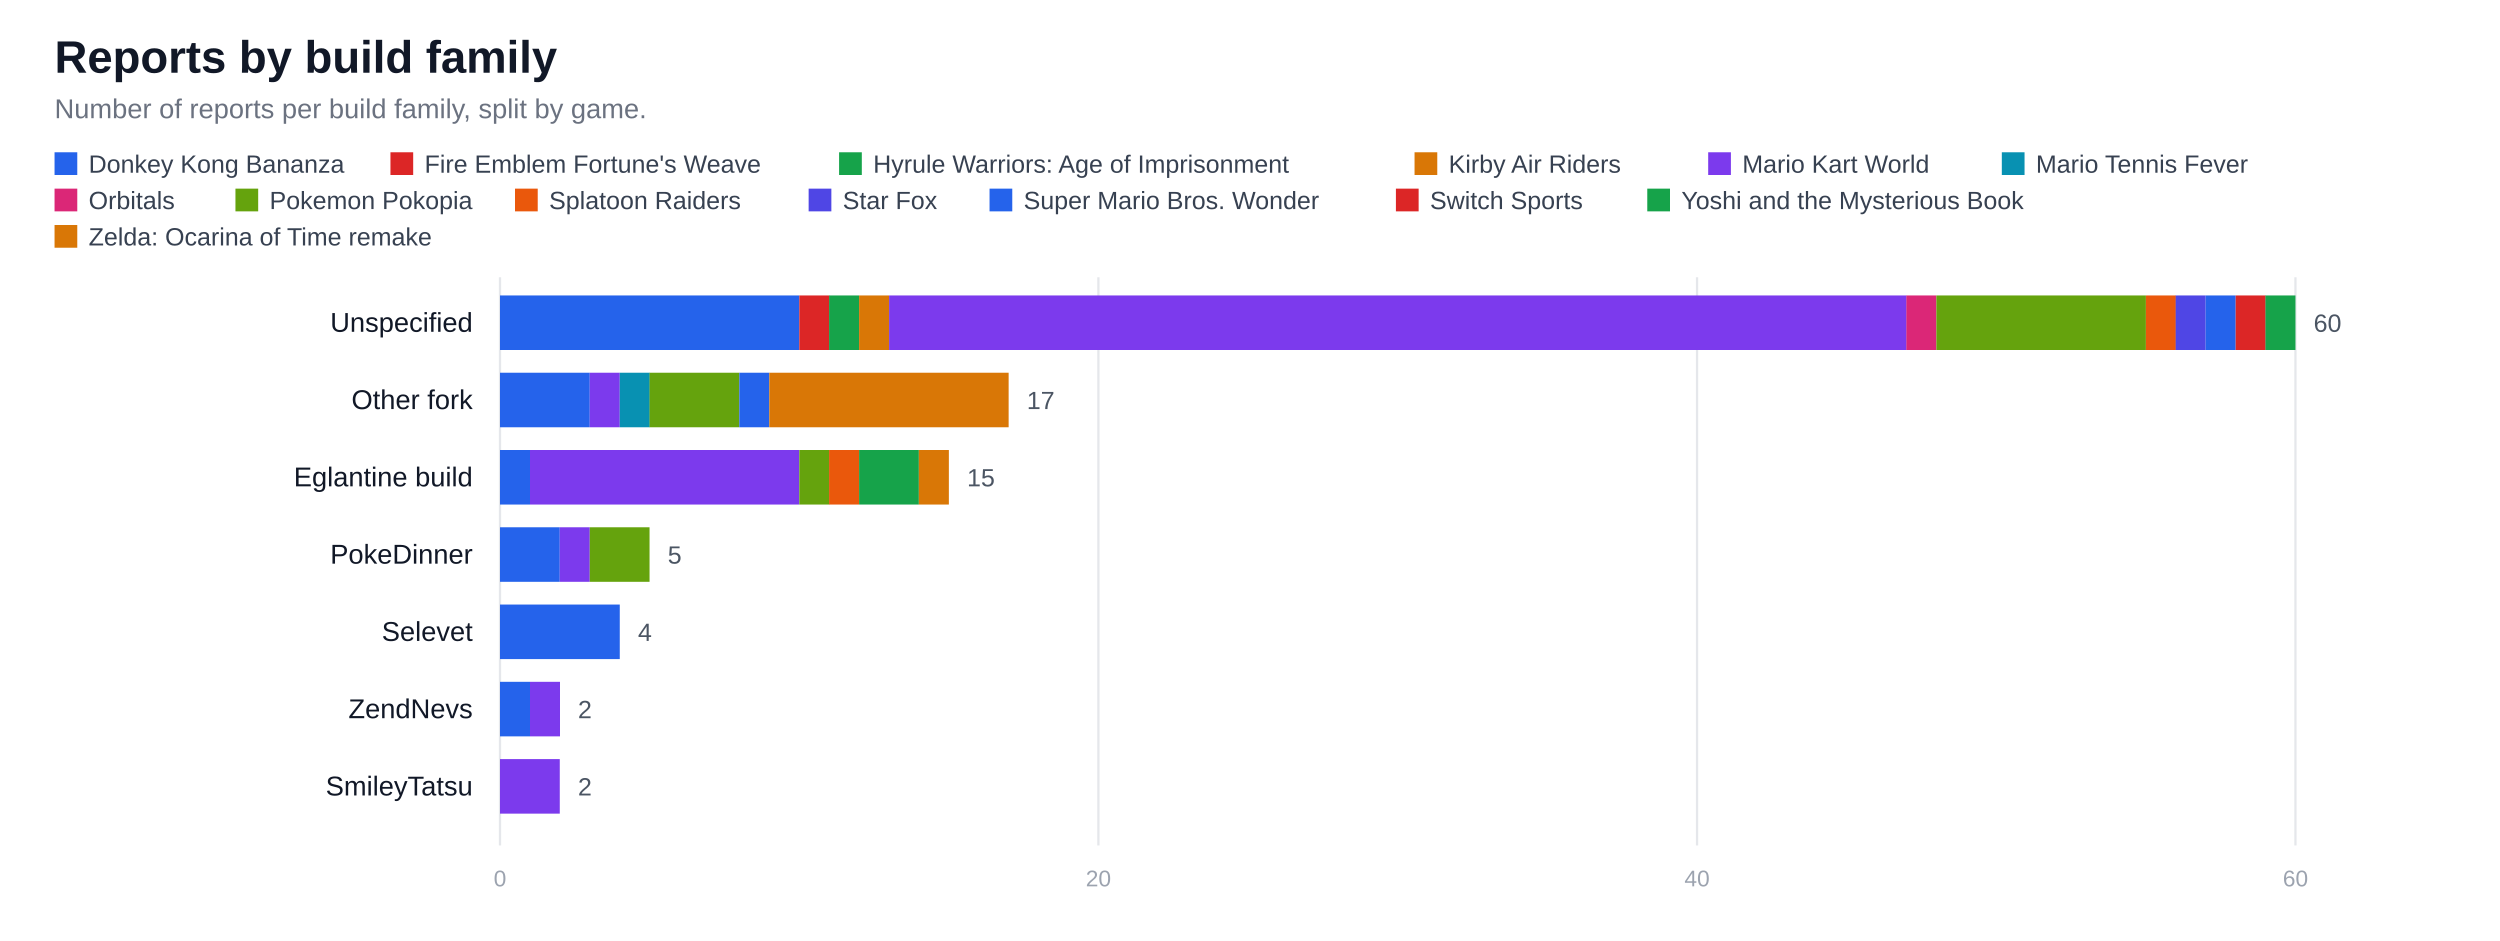
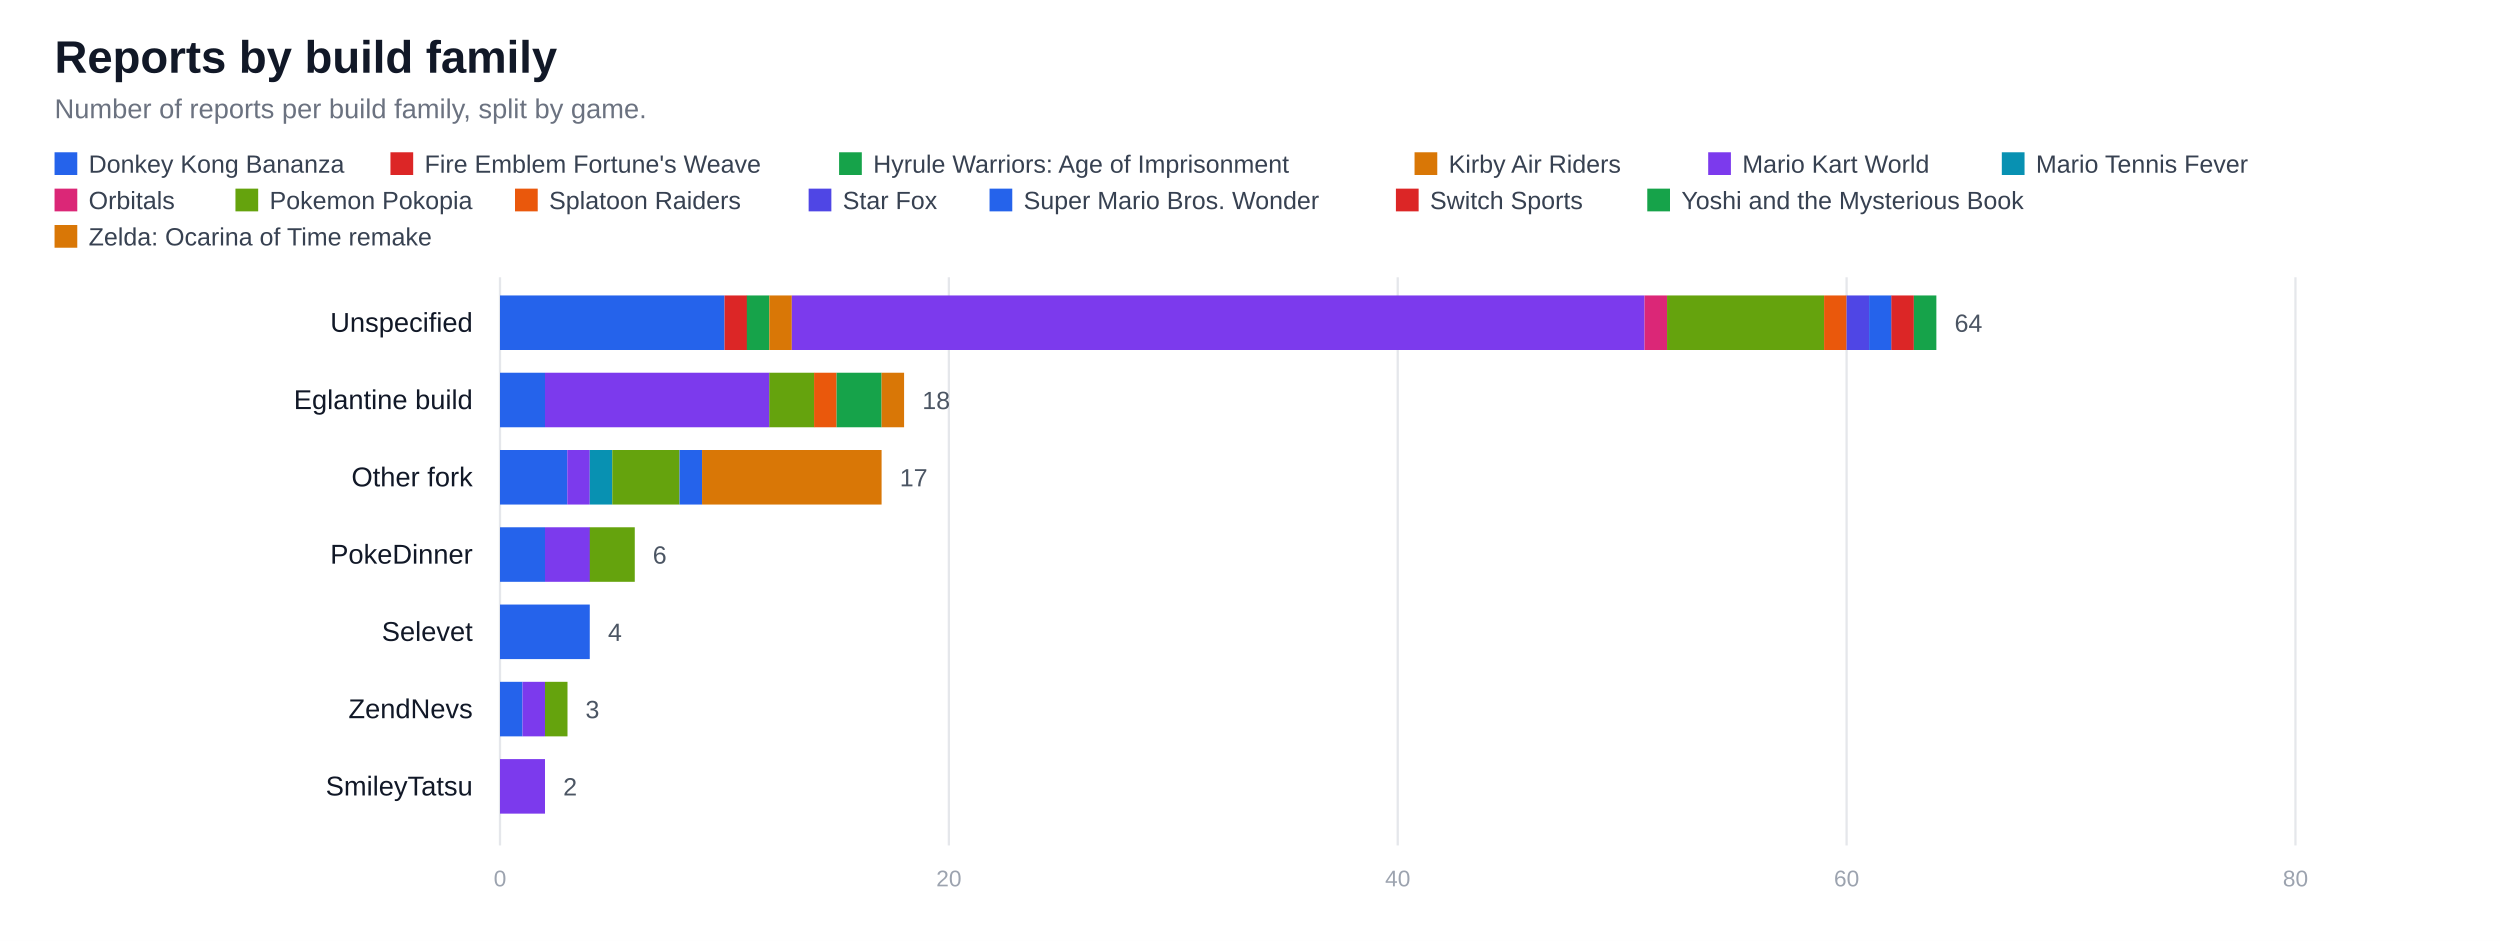
<svg xmlns="http://www.w3.org/2000/svg" width="1100" height="414" viewBox="0 0 1100 414">
  <rect width="100%" height="100%" fill="#ffffff" />
  <text x="24" y="32" font-family="Segoe UI, Arial, sans-serif" font-size="20" font-weight="600" fill="#111827">Reports by build family</text>
  <text x="24" y="52" font-family="Segoe UI, Arial, sans-serif" font-size="12" fill="#6b7280">Number of reports per build family, split by game.</text>
  <rect x="24" y="67" width="10" height="10" fill="#2563eb" />
  <text x="39" y="76" font-family="Segoe UI, Arial, sans-serif" font-size="11" fill="#374151">Donkey Kong Bananza</text>
  <rect x="171.8" y="67" width="10" height="10" fill="#dc2626" />
  <text x="186.8" y="76" font-family="Segoe UI, Arial, sans-serif" font-size="11" fill="#374151">Fire Emblem Fortune's Weave</text>
  <rect x="369.2" y="67" width="10" height="10" fill="#16a34a" />
  <text x="384.2" y="76" font-family="Segoe UI, Arial, sans-serif" font-size="11" fill="#374151">Hyrule Warriors: Age of Imprisonment</text>
  <rect x="622.4" y="67" width="10" height="10" fill="#d97706" />
  <text x="637.4" y="76" font-family="Segoe UI, Arial, sans-serif" font-size="11" fill="#374151">Kirby Air Riders</text>
  <rect x="751.6" y="67" width="10" height="10" fill="#7c3aed" />
  <text x="766.6" y="76" font-family="Segoe UI, Arial, sans-serif" font-size="11" fill="#374151">Mario Kart World</text>
  <rect x="880.8" y="67" width="10" height="10" fill="#0891b2" />
  <text x="895.8" y="76" font-family="Segoe UI, Arial, sans-serif" font-size="11" fill="#374151">Mario Tennis Fever</text>
  <rect x="24" y="83" width="10" height="10" fill="#db2777" />
  <text x="39" y="92" font-family="Segoe UI, Arial, sans-serif" font-size="11" fill="#374151">Orbitals</text>
  <rect x="103.6" y="83" width="10" height="10" fill="#65a30d" />
  <text x="118.6" y="92" font-family="Segoe UI, Arial, sans-serif" font-size="11" fill="#374151">Pokemon Pokopia</text>
  <rect x="226.6" y="83" width="10" height="10" fill="#ea580c" />
  <text x="241.6" y="92" font-family="Segoe UI, Arial, sans-serif" font-size="11" fill="#374151">Splatoon Raiders</text>
  <rect x="355.8" y="83" width="10" height="10" fill="#4f46e5" />
  <text x="370.8" y="92" font-family="Segoe UI, Arial, sans-serif" font-size="11" fill="#374151">Star Fox</text>
  <rect x="435.4" y="83" width="10" height="10" fill="#2563eb" />
  <text x="450.4" y="92" font-family="Segoe UI, Arial, sans-serif" font-size="11" fill="#374151">Super Mario Bros. Wonder</text>
  <rect x="614.2" y="83" width="10" height="10" fill="#dc2626" />
  <text x="629.2" y="92" font-family="Segoe UI, Arial, sans-serif" font-size="11" fill="#374151">Switch Sports</text>
  <rect x="724.8" y="83" width="10" height="10" fill="#16a34a" />
  <text x="739.8" y="92" font-family="Segoe UI, Arial, sans-serif" font-size="11" fill="#374151">Yoshi and the Mysterious Book</text>
  <rect x="24" y="99" width="10" height="10" fill="#d97706" />
  <text x="39" y="108" font-family="Segoe UI, Arial, sans-serif" font-size="11" fill="#374151">Zelda: Ocarina of Time remake</text>
  <line x1="220.0" y1="122" x2="220.0" y2="372" stroke="#e5e7eb" stroke-width="1" />
  <text x="220.0" y="390" text-anchor="middle" font-family="Segoe UI, Arial, sans-serif" font-size="10" fill="#9ca3af">0</text>
-   <line x1="483.3" y1="122" x2="483.3" y2="372" stroke="#e5e7eb" stroke-width="1" />
-   <text x="483.3" y="390" text-anchor="middle" font-family="Segoe UI, Arial, sans-serif" font-size="10" fill="#9ca3af">20</text>
-   <line x1="746.7" y1="122" x2="746.7" y2="372" stroke="#e5e7eb" stroke-width="1" />
-   <text x="746.7" y="390" text-anchor="middle" font-family="Segoe UI, Arial, sans-serif" font-size="10" fill="#9ca3af">40</text>
+   <line x1="417.5" y1="122" x2="417.5" y2="372" stroke="#e5e7eb" stroke-width="1" />
+   <text x="417.5" y="390" text-anchor="middle" font-family="Segoe UI, Arial, sans-serif" font-size="10" fill="#9ca3af">20</text>
+   <line x1="615.0" y1="122" x2="615.0" y2="372" stroke="#e5e7eb" stroke-width="1" />
+   <text x="615.0" y="390" text-anchor="middle" font-family="Segoe UI, Arial, sans-serif" font-size="10" fill="#9ca3af">40</text>
+   <line x1="812.5" y1="122" x2="812.5" y2="372" stroke="#e5e7eb" stroke-width="1" />
+   <text x="812.5" y="390" text-anchor="middle" font-family="Segoe UI, Arial, sans-serif" font-size="10" fill="#9ca3af">60</text>
  <line x1="1010.0" y1="122" x2="1010.0" y2="372" stroke="#e5e7eb" stroke-width="1" />
-   <text x="1010.0" y="390" text-anchor="middle" font-family="Segoe UI, Arial, sans-serif" font-size="10" fill="#9ca3af">60</text>
+   <text x="1010.0" y="390" text-anchor="middle" font-family="Segoe UI, Arial, sans-serif" font-size="10" fill="#9ca3af">80</text>
  <text x="208" y="146" text-anchor="end" font-family="Segoe UI, Arial, sans-serif" font-size="12" fill="#111827">Unspecified</text>
-   <rect x="220.0" y="130" width="131.7" height="24" fill="#2563eb" />
-   <rect x="351.7" y="130" width="13.2" height="24" fill="#dc2626" />
-   <rect x="364.8" y="130" width="13.2" height="24" fill="#16a34a" />
-   <rect x="378.0" y="130" width="13.2" height="24" fill="#d97706" />
-   <rect x="391.2" y="130" width="447.7" height="24" fill="#7c3aed" />
-   <rect x="838.8" y="130" width="13.2" height="24" fill="#db2777" />
-   <rect x="852.0" y="130" width="92.2" height="24" fill="#65a30d" />
-   <rect x="944.2" y="130" width="13.2" height="24" fill="#ea580c" />
-   <rect x="957.3" y="130" width="13.2" height="24" fill="#4f46e5" />
-   <rect x="970.5" y="130" width="13.2" height="24" fill="#2563eb" />
-   <rect x="983.7" y="130" width="13.2" height="24" fill="#dc2626" />
-   <rect x="996.8" y="130" width="13.2" height="24" fill="#16a34a" />
-   <text x="1018.0" y="146" font-family="Segoe UI, Arial, sans-serif" font-size="11" fill="#4b5563">60</text>
-   <text x="208" y="180" text-anchor="end" font-family="Segoe UI, Arial, sans-serif" font-size="12" fill="#111827">Other fork</text>
-   <rect x="220.0" y="164" width="39.5" height="24" fill="#2563eb" />
-   <rect x="259.5" y="164" width="13.2" height="24" fill="#7c3aed" />
-   <rect x="272.7" y="164" width="13.2" height="24" fill="#0891b2" />
-   <rect x="285.8" y="164" width="39.5" height="24" fill="#65a30d" />
-   <rect x="325.3" y="164" width="13.2" height="24" fill="#2563eb" />
-   <rect x="338.5" y="164" width="105.3" height="24" fill="#d97706" />
-   <text x="451.8" y="180" font-family="Segoe UI, Arial, sans-serif" font-size="11" fill="#4b5563">17</text>
-   <text x="208" y="214" text-anchor="end" font-family="Segoe UI, Arial, sans-serif" font-size="12" fill="#111827">Eglantine build</text>
-   <rect x="220.0" y="198" width="13.2" height="24" fill="#2563eb" />
-   <rect x="233.2" y="198" width="118.5" height="24" fill="#7c3aed" />
-   <rect x="351.7" y="198" width="13.2" height="24" fill="#65a30d" />
-   <rect x="364.8" y="198" width="13.2" height="24" fill="#ea580c" />
-   <rect x="378.0" y="198" width="26.3" height="24" fill="#16a34a" />
-   <rect x="404.3" y="198" width="13.2" height="24" fill="#d97706" />
-   <text x="425.5" y="214" font-family="Segoe UI, Arial, sans-serif" font-size="11" fill="#4b5563">15</text>
+   <rect x="220.0" y="130" width="98.8" height="24" fill="#2563eb" />
+   <rect x="318.8" y="130" width="9.9" height="24" fill="#dc2626" />
+   <rect x="328.6" y="130" width="9.9" height="24" fill="#16a34a" />
+   <rect x="338.5" y="130" width="9.9" height="24" fill="#d97706" />
+   <rect x="348.4" y="130" width="375.2" height="24" fill="#7c3aed" />
+   <rect x="723.6" y="130" width="9.9" height="24" fill="#db2777" />
+   <rect x="733.5" y="130" width="69.1" height="24" fill="#65a30d" />
+   <rect x="802.6" y="130" width="9.9" height="24" fill="#ea580c" />
+   <rect x="812.5" y="130" width="9.9" height="24" fill="#4f46e5" />
+   <rect x="822.4" y="130" width="9.9" height="24" fill="#2563eb" />
+   <rect x="832.2" y="130" width="9.9" height="24" fill="#dc2626" />
+   <rect x="842.1" y="130" width="9.9" height="24" fill="#16a34a" />
+   <text x="860.0" y="146" font-family="Segoe UI, Arial, sans-serif" font-size="11" fill="#4b5563">64</text>
+   <text x="208" y="180" text-anchor="end" font-family="Segoe UI, Arial, sans-serif" font-size="12" fill="#111827">Eglantine build</text>
+   <rect x="220.0" y="164" width="19.8" height="24" fill="#2563eb" />
+   <rect x="239.8" y="164" width="98.8" height="24" fill="#7c3aed" />
+   <rect x="338.5" y="164" width="19.8" height="24" fill="#65a30d" />
+   <rect x="358.2" y="164" width="9.9" height="24" fill="#ea580c" />
+   <rect x="368.1" y="164" width="19.8" height="24" fill="#16a34a" />
+   <rect x="387.9" y="164" width="9.9" height="24" fill="#d97706" />
+   <text x="405.8" y="180" font-family="Segoe UI, Arial, sans-serif" font-size="11" fill="#4b5563">18</text>
+   <text x="208" y="214" text-anchor="end" font-family="Segoe UI, Arial, sans-serif" font-size="12" fill="#111827">Other fork</text>
+   <rect x="220.0" y="198" width="29.6" height="24" fill="#2563eb" />
+   <rect x="249.6" y="198" width="9.9" height="24" fill="#7c3aed" />
+   <rect x="259.5" y="198" width="9.9" height="24" fill="#0891b2" />
+   <rect x="269.4" y="198" width="29.6" height="24" fill="#65a30d" />
+   <rect x="299.0" y="198" width="9.9" height="24" fill="#2563eb" />
+   <rect x="308.9" y="198" width="79.0" height="24" fill="#d97706" />
+   <text x="395.9" y="214" font-family="Segoe UI, Arial, sans-serif" font-size="11" fill="#4b5563">17</text>
  <text x="208" y="248" text-anchor="end" font-family="Segoe UI, Arial, sans-serif" font-size="12" fill="#111827">PokeDinner</text>
-   <rect x="220.0" y="232" width="26.3" height="24" fill="#2563eb" />
-   <rect x="246.3" y="232" width="13.2" height="24" fill="#7c3aed" />
-   <rect x="259.5" y="232" width="26.3" height="24" fill="#65a30d" />
-   <text x="293.8" y="248" font-family="Segoe UI, Arial, sans-serif" font-size="11" fill="#4b5563">5</text>
+   <rect x="220.0" y="232" width="19.8" height="24" fill="#2563eb" />
+   <rect x="239.8" y="232" width="19.8" height="24" fill="#7c3aed" />
+   <rect x="259.5" y="232" width="19.8" height="24" fill="#65a30d" />
+   <text x="287.2" y="248" font-family="Segoe UI, Arial, sans-serif" font-size="11" fill="#4b5563">6</text>
  <text x="208" y="282" text-anchor="end" font-family="Segoe UI, Arial, sans-serif" font-size="12" fill="#111827">Selevet</text>
-   <rect x="220.0" y="266" width="52.7" height="24" fill="#2563eb" />
-   <text x="280.7" y="282" font-family="Segoe UI, Arial, sans-serif" font-size="11" fill="#4b5563">4</text>
+   <rect x="220.0" y="266" width="39.5" height="24" fill="#2563eb" />
+   <text x="267.5" y="282" font-family="Segoe UI, Arial, sans-serif" font-size="11" fill="#4b5563">4</text>
  <text x="208" y="316" text-anchor="end" font-family="Segoe UI, Arial, sans-serif" font-size="12" fill="#111827">ZendNevs</text>
-   <rect x="220.0" y="300" width="13.2" height="24" fill="#2563eb" />
-   <rect x="233.2" y="300" width="13.2" height="24" fill="#7c3aed" />
-   <text x="254.3" y="316" font-family="Segoe UI, Arial, sans-serif" font-size="11" fill="#4b5563">2</text>
+   <rect x="220.0" y="300" width="9.9" height="24" fill="#2563eb" />
+   <rect x="229.9" y="300" width="9.9" height="24" fill="#7c3aed" />
+   <rect x="239.8" y="300" width="9.9" height="24" fill="#65a30d" />
+   <text x="257.6" y="316" font-family="Segoe UI, Arial, sans-serif" font-size="11" fill="#4b5563">3</text>
  <text x="208" y="350" text-anchor="end" font-family="Segoe UI, Arial, sans-serif" font-size="12" fill="#111827">SmileyTatsu</text>
-   <rect x="220.0" y="334" width="26.3" height="24" fill="#7c3aed" />
-   <text x="254.3" y="350" font-family="Segoe UI, Arial, sans-serif" font-size="11" fill="#4b5563">2</text>
+   <rect x="220.0" y="334" width="19.8" height="24" fill="#7c3aed" />
+   <text x="247.8" y="350" font-family="Segoe UI, Arial, sans-serif" font-size="11" fill="#4b5563">2</text>
</svg>
